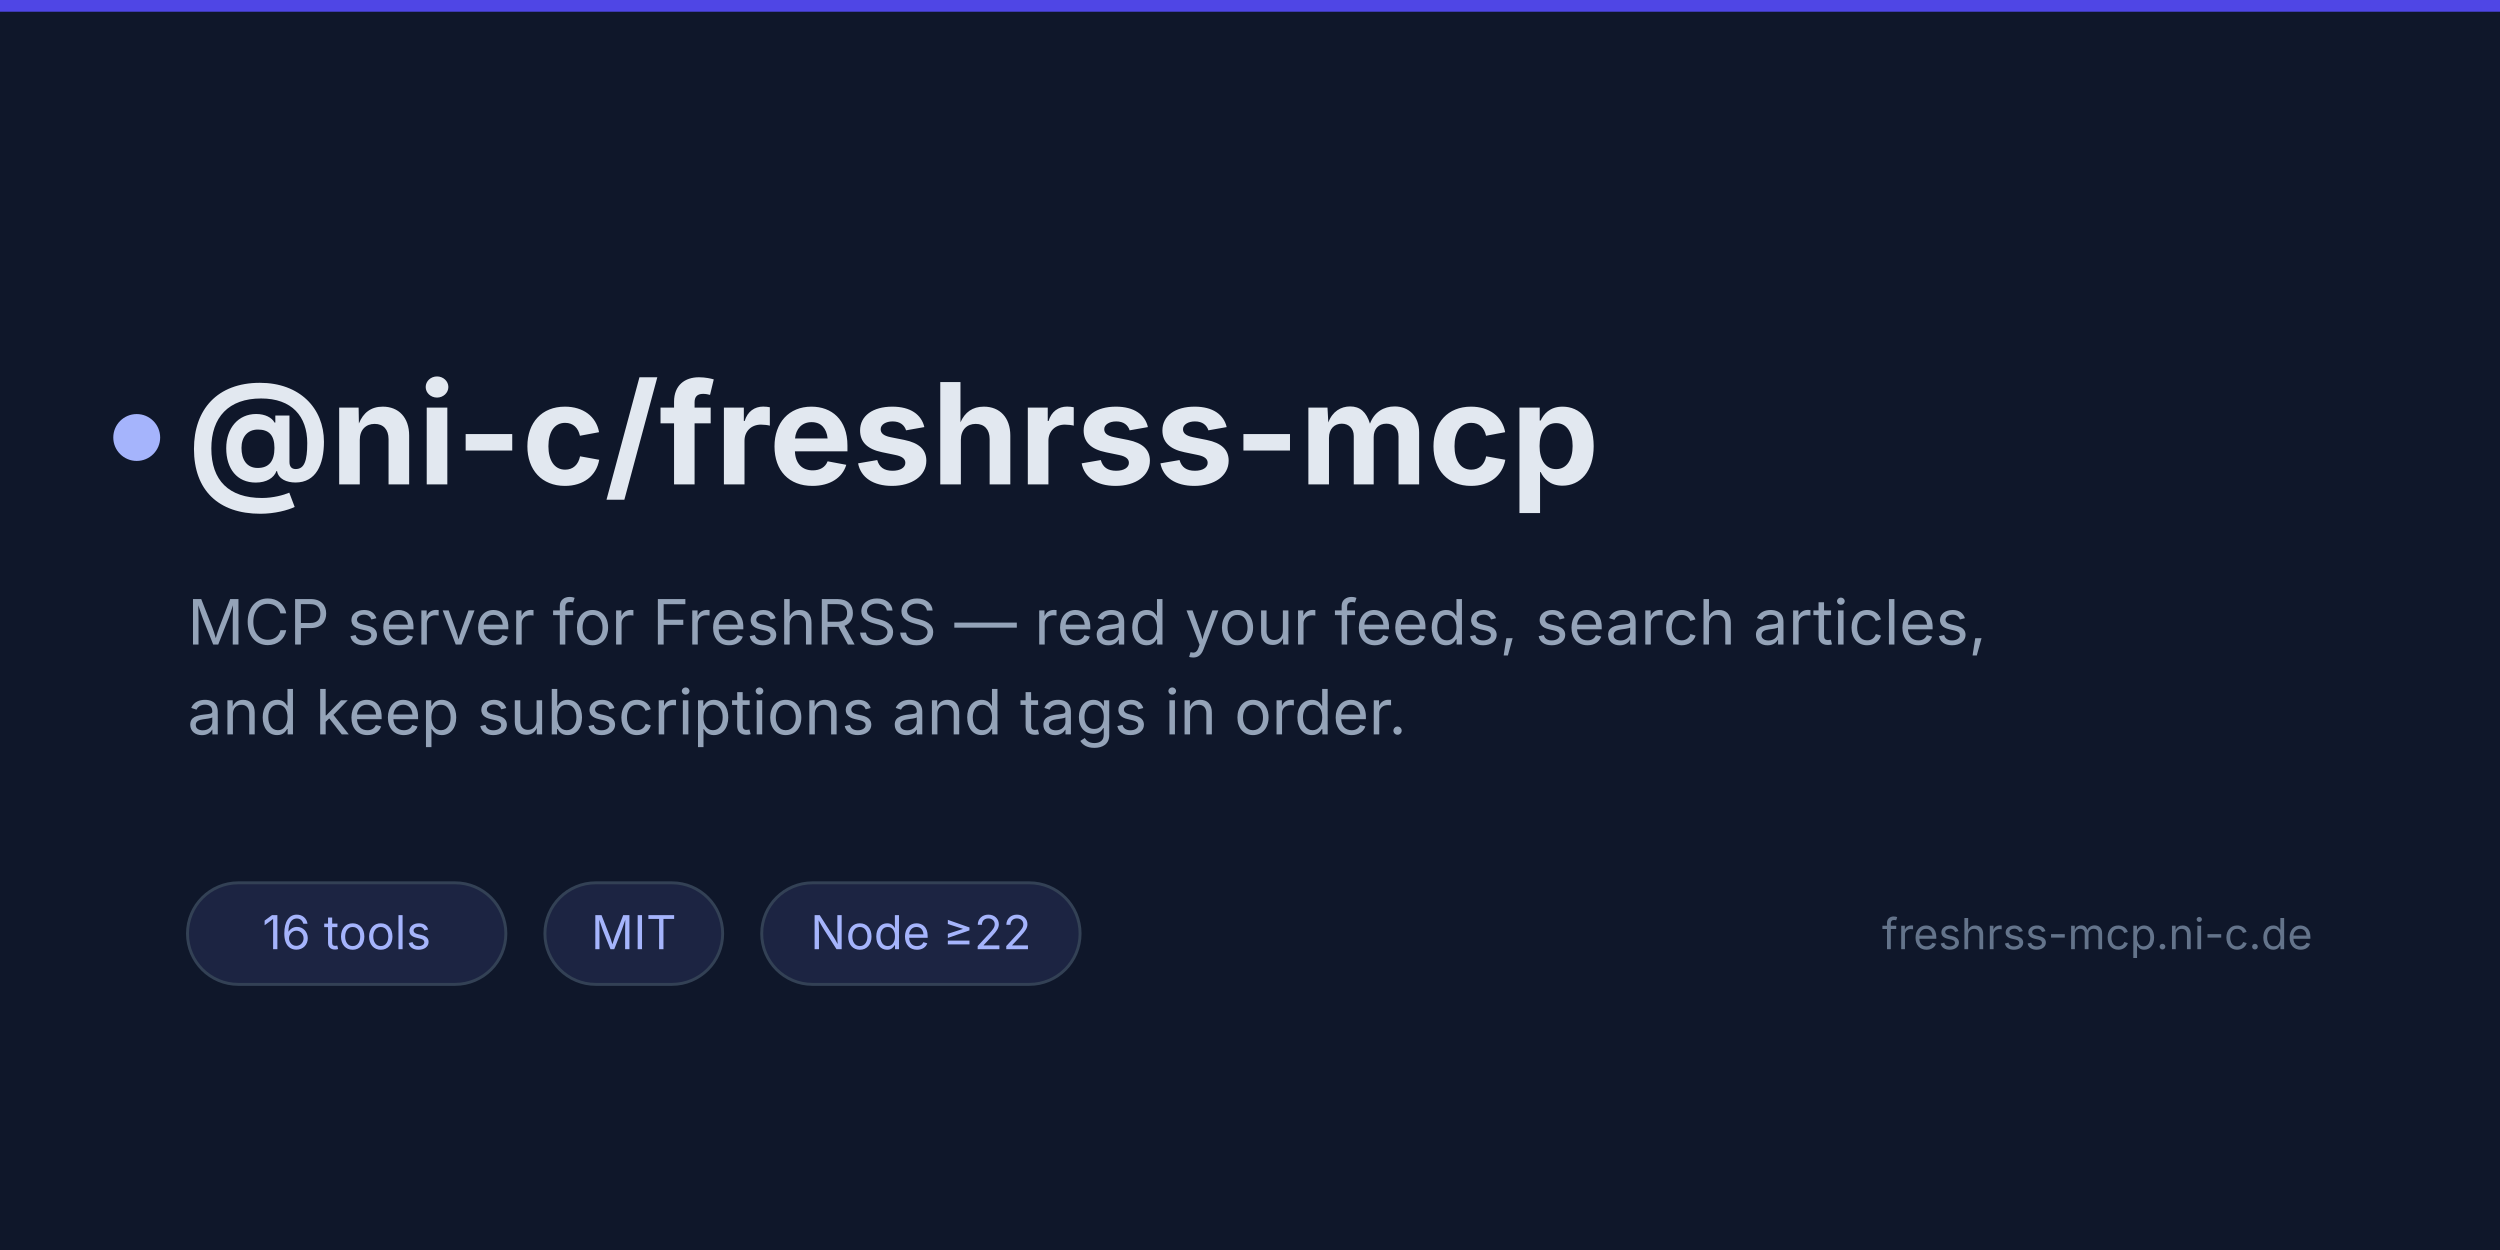
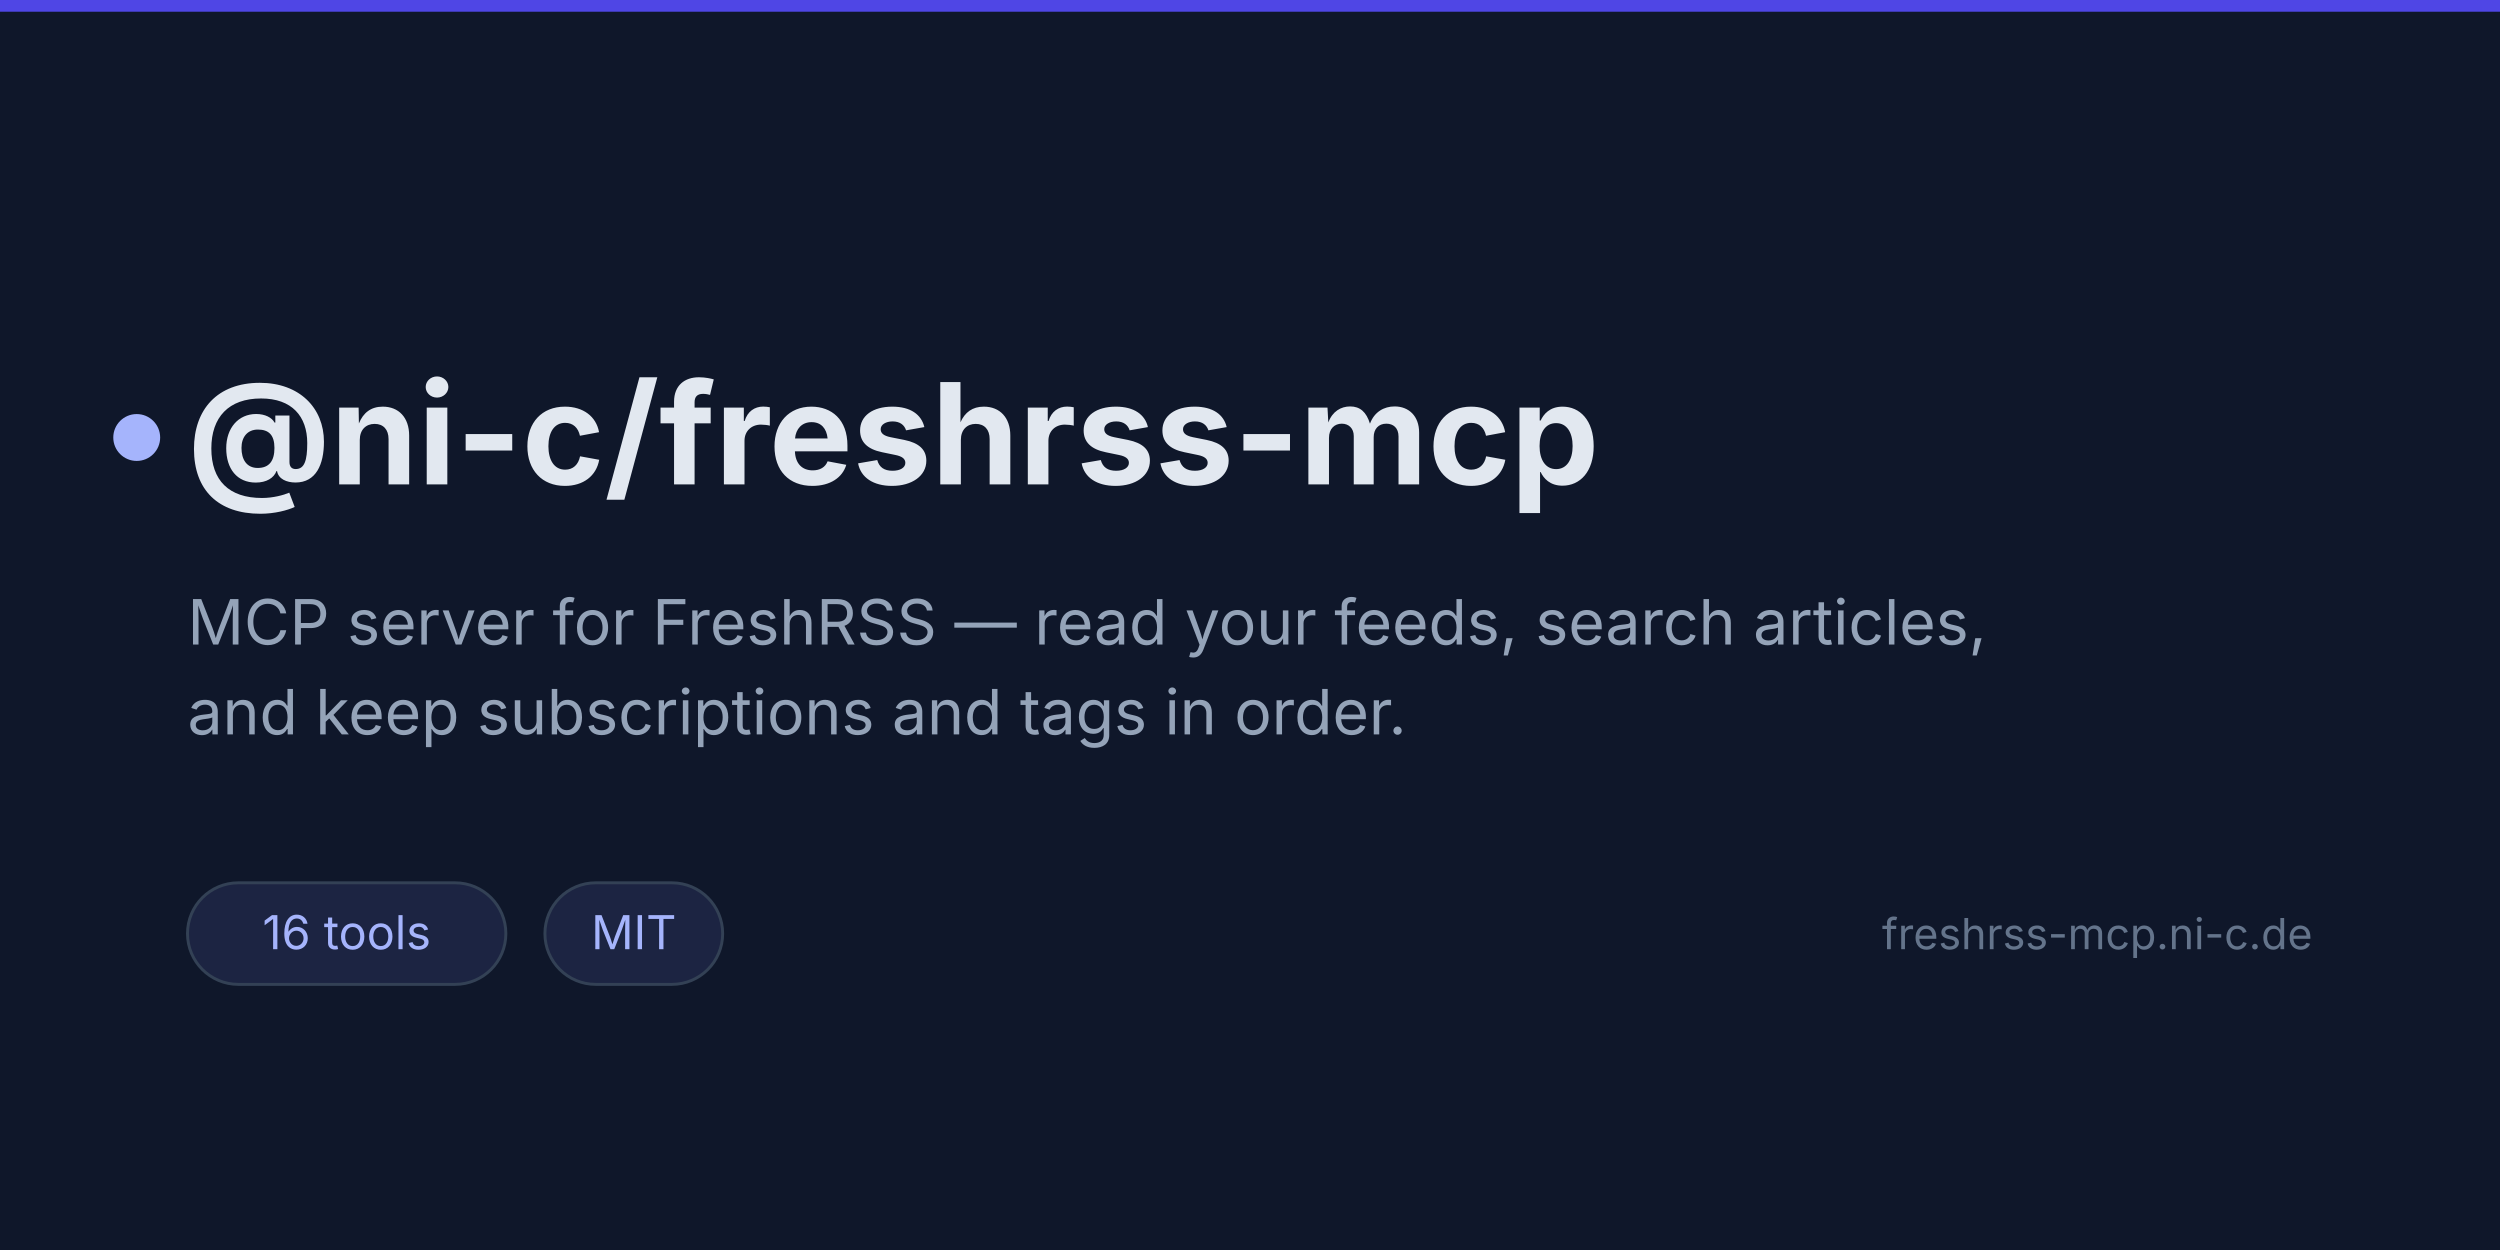
<svg xmlns="http://www.w3.org/2000/svg" viewBox="0 0 1280 640" width="1280" height="640">
  <style>
    text { font-family: Inter, "Fira Sans", "DejaVu Sans", sans-serif; }
    .title { font-size: 72px; font-weight: 700; fill: #e2e8f0; }
    .tagline { font-size: 32px; fill: #94a3b8; }
    .pill { fill: rgba(129, 140, 248, 0.12); stroke: #334155; stroke-width: 1.5; }
    .pill-label { font-size: 24px; fill: #a5b4fc; }
    .site { font-size: 22px; fill: #64748b; }
  </style>
  <rect x="0" y="0" width="1280" height="640" fill="#0f172a" />
  <rect x="0" y="0" width="1280" height="6" fill="#4f46e5" />
  <circle cx="70" cy="224" r="12" fill="#a5b4fc" />
  <text class="title" x="96" y="248">@ni-c/freshrss-mcp</text>
  <text class="tagline" x="96" y="330">MCP server for FreshRSS — read your feeds, search articles,</text>
  <text class="tagline" x="96" y="376">and keep subscriptions and tags in order.</text>
  <rect class="pill" x="96" y="452" width="163" height="52" rx="26" />
  <text class="pill-label" x="177.5" y="486" text-anchor="middle">16 tools</text>
  <rect class="pill" x="279" y="452" width="91" height="52" rx="26" />
  <text class="pill-label" x="324.5" y="486" text-anchor="middle">MIT</text>
-   <rect class="pill" x="390" y="452" width="163" height="52" rx="26" />
-   <text class="pill-label" x="471.5" y="486" text-anchor="middle">Node ≥22</text>
  <text class="site" x="1184" y="486" text-anchor="end">freshrss-mcp.ni-c.de</text>
</svg>
